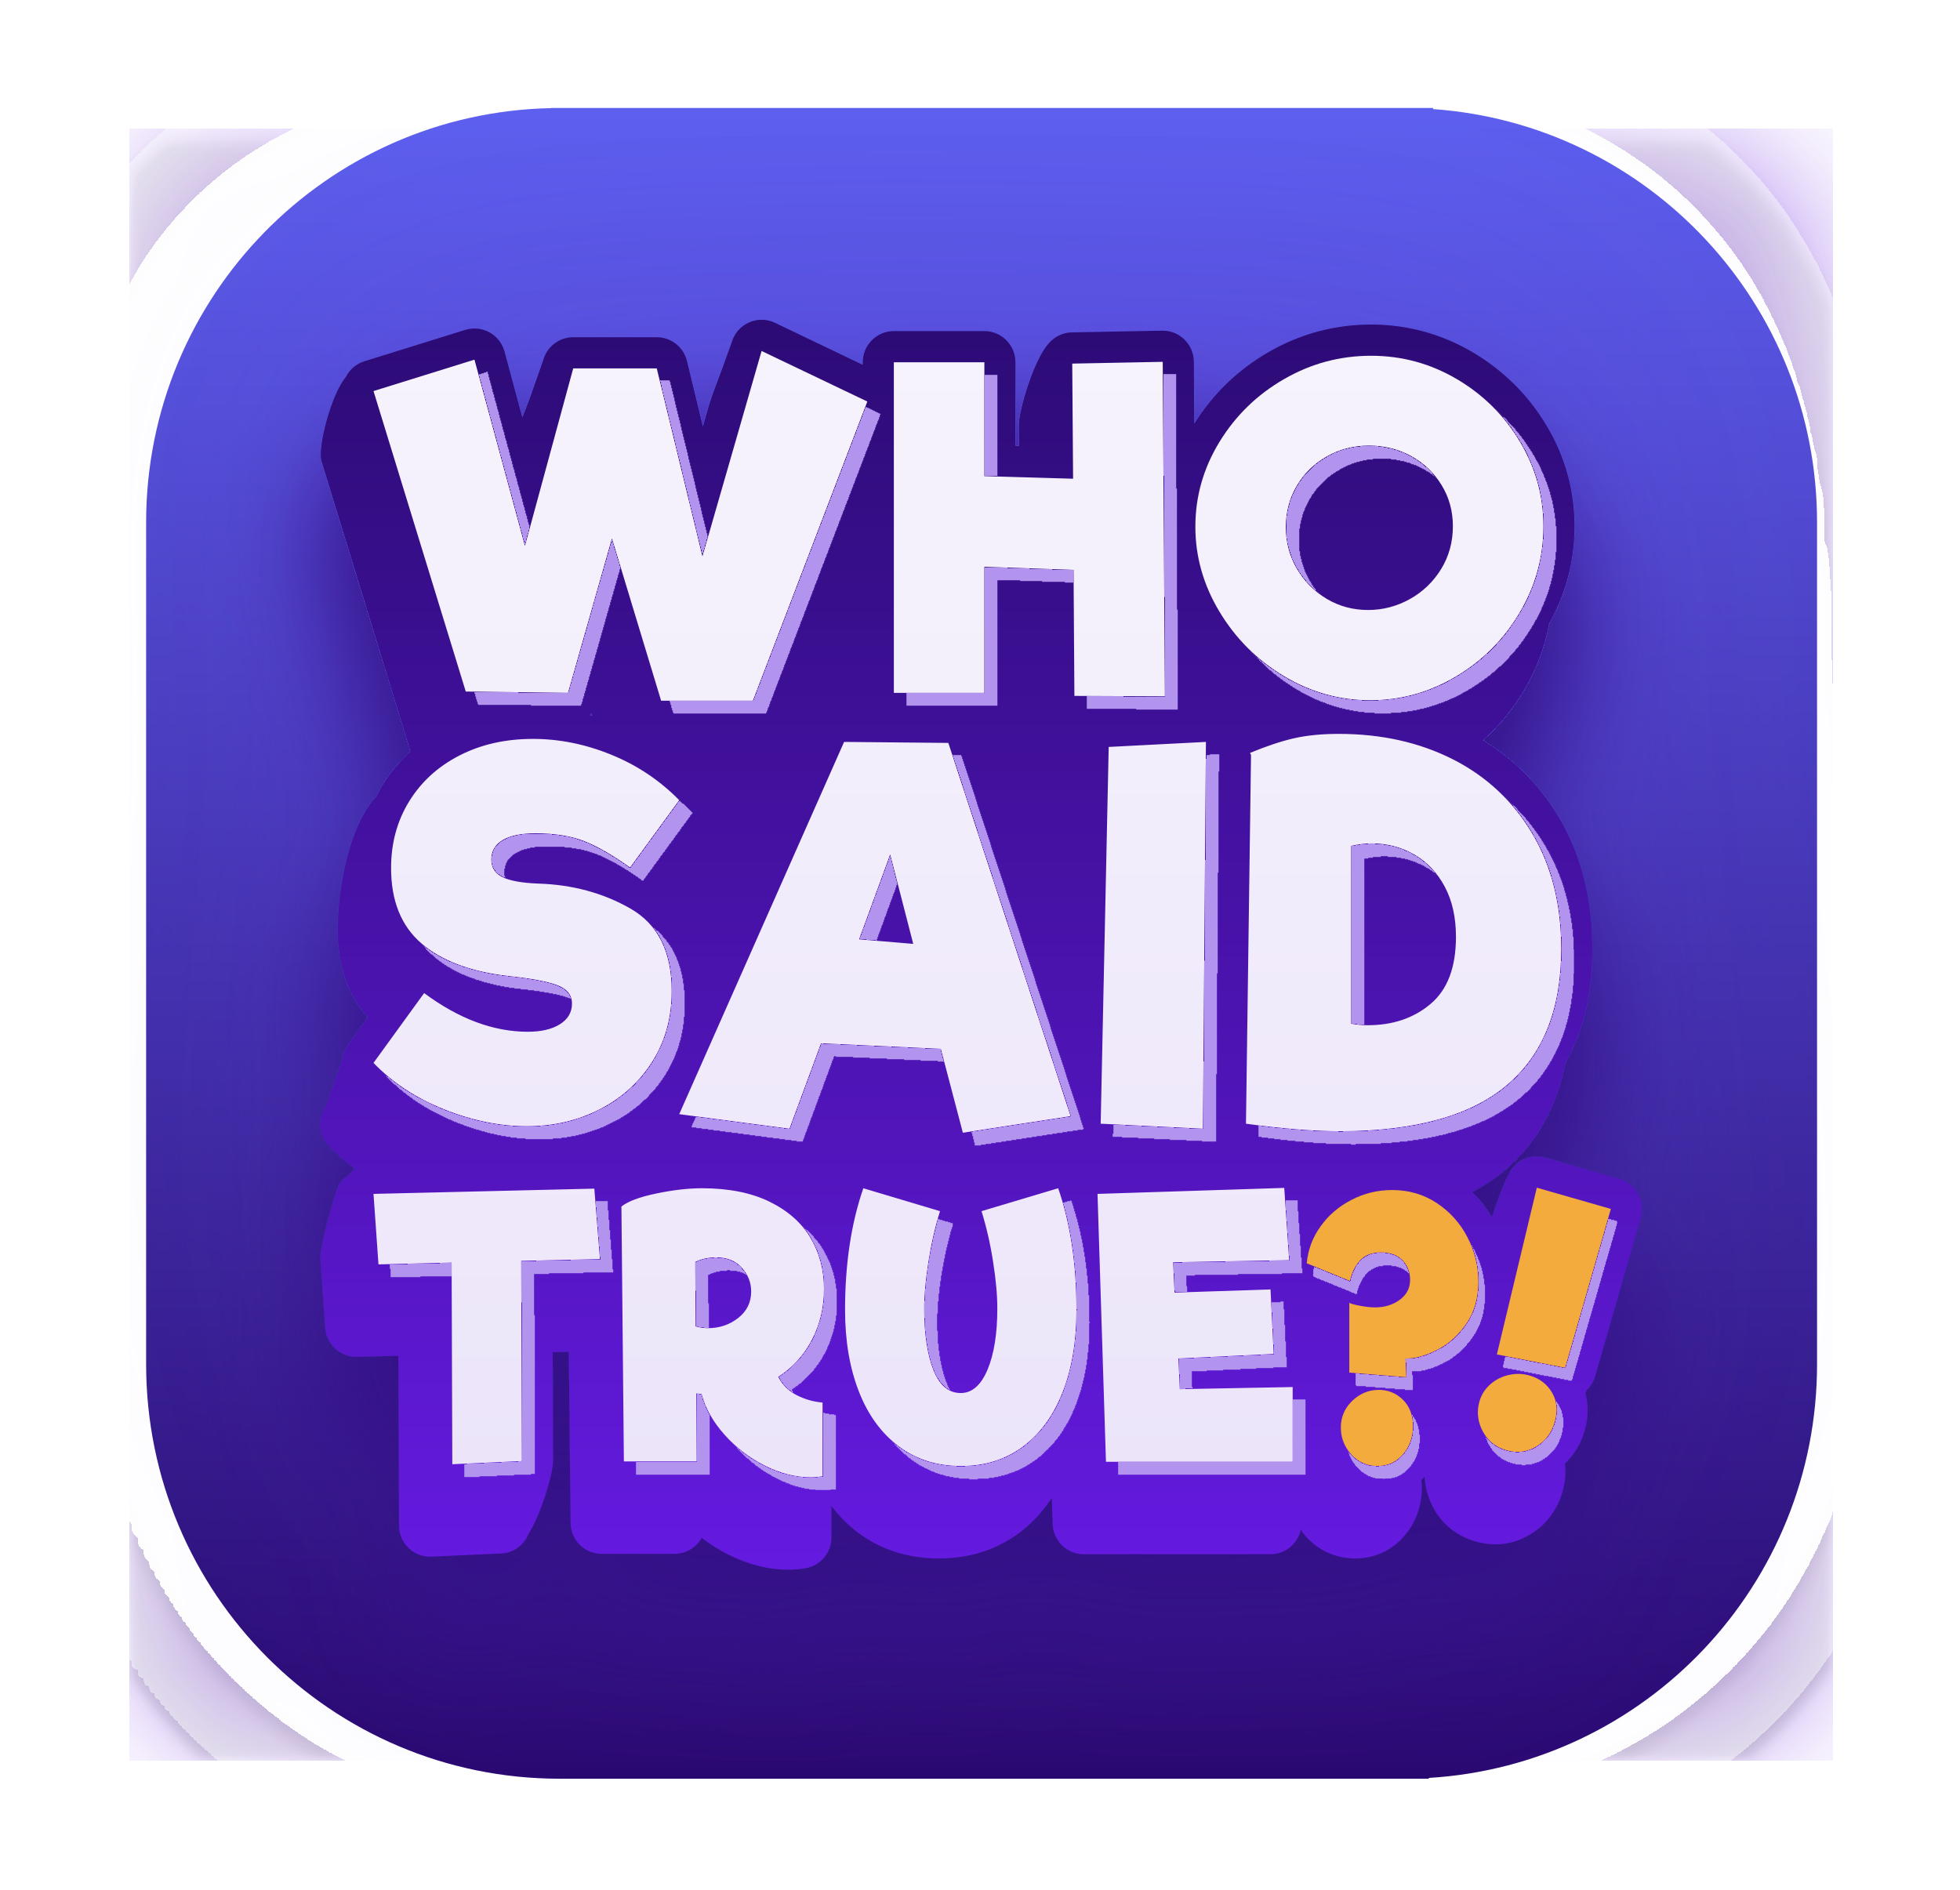
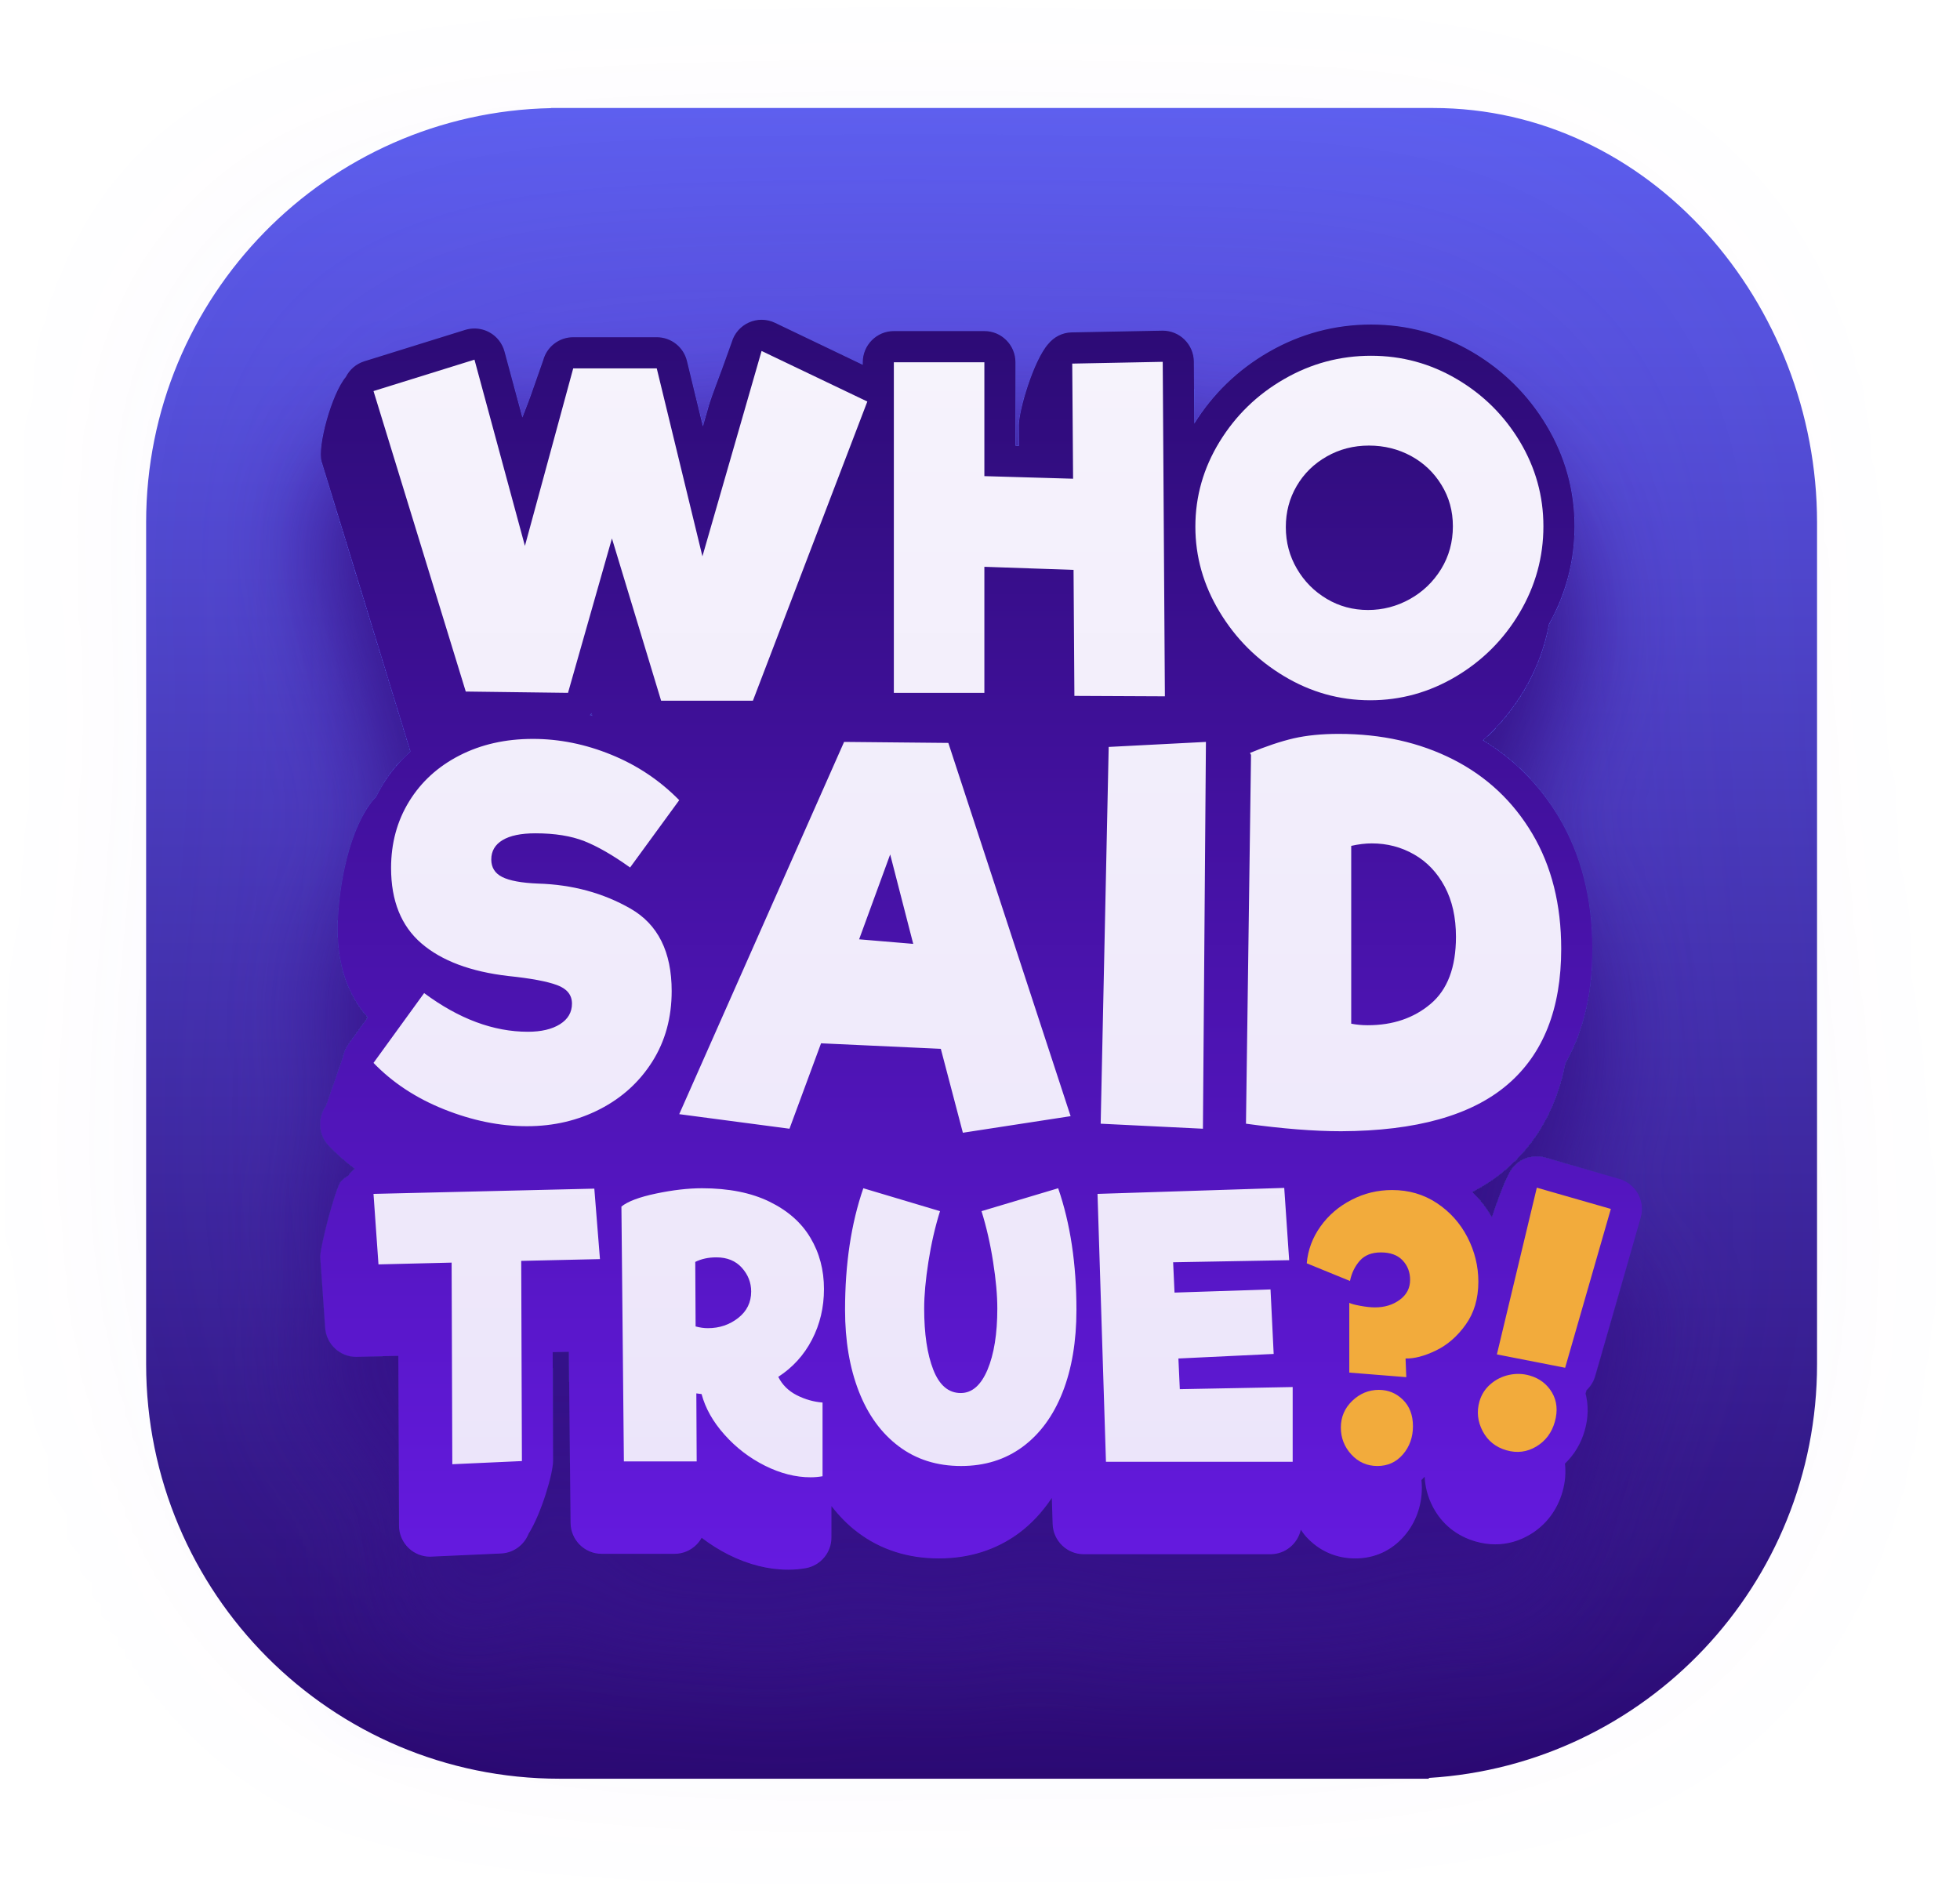
<svg xmlns="http://www.w3.org/2000/svg" width="617" height="595" viewBox="0 0 617 595" fill="none">
-   <path d="M451.126 34.346V34H173.515V34.04C102.851 35.465 46 93.324 46 164.499V429.494C46 501.575 104.272 560 176.172 560H449.798V559.749C517.979 555.625 572 498.885 572 429.494V164.499C572 95.574 518.669 39.127 451.126 34.346Z" fill="url(#paint0_linear)" />
+   <path d="M451.126 34H173.515V34.04C102.851 35.465 46 93.324 46 164.499V429.494C46 501.575 104.272 560 176.172 560H449.798V559.749C517.979 555.625 572 498.885 572 429.494V164.499C572 95.574 519.5 34 451.126 34Z" fill="url(#paint0_linear)" />
  <g filter="url(#filter0_dd)">
-     <g filter="url(#filter1_dd)">
-       <path d="M186.485 225.394C186.206 225.308 185.915 225.223 185.636 225.15C185.842 224.944 186.024 224.725 186.219 224.494L186.485 225.394ZM515.654 375.852C514.392 373.578 512.281 371.888 509.782 371.17L486.477 364.481C485.592 364.225 484.694 364.104 483.784 364.104C482.061 364.104 480.363 364.554 478.846 365.441C477.56 366.196 476.493 367.254 475.68 368.47C475.486 368.762 475.28 369.102 475.061 369.504C475.013 369.613 474.94 369.711 474.891 369.832C473.302 372.909 471.24 378.577 469.638 383.32C467.903 380.328 465.805 377.64 463.378 375.256C467.236 373.225 470.754 370.927 473.848 368.275C483.723 359.859 490.032 348.585 492.737 334.659C498.39 324.795 501.253 312.791 501.253 298.744C501.253 283.103 497.747 269.238 490.82 257.514C484.791 247.31 476.711 239.125 466.763 233.08C471.871 228.519 476.25 223.204 479.817 217.16C483.675 210.629 486.259 203.696 487.593 196.46C492.919 186.925 495.649 176.587 495.649 165.677C495.649 154.403 492.689 143.749 486.853 133.994C481.103 124.374 473.254 116.603 463.56 110.874C453.758 105.109 443.022 102.178 431.618 102.178C420.153 102.178 409.295 105.097 399.348 110.838C389.666 116.42 381.817 124.022 375.945 133.399L375.824 113.854C375.8 111.227 374.732 108.721 372.852 106.885C371.024 105.1 368.574 104.1 366.022 104.1C365.961 104.1 337.343 104.647 337.343 104.647C334.346 104.708 331.726 106.143 329.967 108.308C325.32 113.55 320.71 129.349 320.746 133.824L320.783 140.392L319.667 140.355V114.061C319.667 108.636 315.287 104.233 309.877 104.233H281.379C275.968 104.233 271.589 108.636 271.589 114.061V114.851L243.965 101.631C242.631 100.986 241.187 100.67 239.743 100.67C238.385 100.67 237.014 100.962 235.74 101.534C233.107 102.713 231.13 105 230.341 107.761L227.315 116.151C227.315 116.151 223.827 125.359 223.341 127.05L221.267 134.262L216.256 113.659C215.189 109.257 211.258 106.167 206.745 106.167H180.444C176.028 106.167 172.158 109.123 171.005 113.392L167.043 124.64C167.043 124.64 165.037 130.054 164.442 131.453L158.813 110.655C158.122 108.089 156.411 105.912 154.082 104.635C152.614 103.832 150.988 103.419 149.362 103.419C148.38 103.419 147.409 103.565 146.451 103.857L114.69 113.744C112.058 114.559 110.032 116.396 108.867 118.682C104.305 124.143 99.853 140.818 101.236 145.293L129.248 236.595C125.827 239.684 122.879 243.211 120.441 247.176C119.688 248.405 119.009 249.669 118.378 250.959C117.893 251.409 117.408 251.944 116.874 252.649C108.734 263.534 106.307 282.945 106.307 292.553C106.307 303.925 109.534 313.229 115.855 320.32L109.656 328.87C108.77 330.098 108.236 331.472 107.981 332.883L102.668 348.147C99.865 352.002 100.241 357.317 103.553 360.747C106.065 363.362 108.818 365.77 111.779 367.983C111.269 368.36 110.784 368.786 110.347 369.273C110.092 369.54 109.91 369.844 109.692 370.136C108.843 370.647 108.042 371.231 107.375 371.961C105.567 373.955 100.63 393.171 100.824 395.847L102.364 418.043C102.728 423.2 107.011 427.177 112.13 427.177C112.215 427.177 125.402 426.849 125.402 426.849L125.597 480.314C125.597 482.989 126.701 485.543 128.629 487.392C130.461 489.131 132.876 490.104 135.387 490.104C135.532 490.104 157.745 489.095 157.745 489.095C161.713 488.912 165.037 486.37 166.407 482.868C170.447 476.434 174.111 463.846 174.099 459.954L173.978 425.693L179.085 425.572L179.607 479.487C179.667 484.875 184.035 489.204 189.409 489.204H212.314C214.922 489.204 217.421 488.171 219.253 486.322C219.908 485.665 220.454 484.935 220.879 484.157C223.535 486.2 226.386 487.988 229.407 489.508C235.631 492.622 241.939 494.203 248.187 494.203C249.995 494.203 251.826 494.045 253.634 493.729C258.317 492.902 261.738 488.827 261.738 484.06V474.172C264.177 477.31 266.918 480.131 270.024 482.466C277.23 487.903 285.819 490.652 295.549 490.652C305.109 490.652 313.589 487.976 320.734 482.698C324.762 479.718 328.195 475.947 331.107 471.606L331.362 479.815C331.531 485.106 335.862 489.326 341.164 489.326H399.93C404.625 489.326 408.519 486.018 409.49 481.615C410.035 482.393 410.569 483.172 411.224 483.889C415.301 488.316 420.626 490.652 426.619 490.652C432.734 490.652 438.06 488.207 442.051 483.597C445.678 479.389 447.595 474.099 447.595 468.297C447.595 467.495 447.522 466.741 447.45 465.974C447.801 465.646 448.141 465.269 448.481 464.904C448.626 468.164 449.476 471.387 451.065 474.427C453.904 479.839 458.562 483.61 464.543 485.325C466.593 485.908 468.668 486.212 470.706 486.212C474.54 486.212 478.215 485.179 481.624 483.147C486.671 480.131 490.214 475.461 491.864 469.672C492.737 466.631 492.968 463.639 492.64 460.781C495.564 457.996 497.687 454.481 498.851 450.395C500.016 446.345 500.065 442.404 499.118 438.731L499.409 437.697C500.635 436.53 501.605 435.07 502.115 433.331L516.503 383.332C517.219 380.827 516.915 378.139 515.654 375.852Z" fill="url(#paint1_linear)" />
-     </g>
-     <g filter="url(#filter2_d)">
-       <path d="M239.743 110.497L273.032 126.417L237.013 220.602H208.116L192.636 169.52L178.806 218.133L146.62 217.719L117.577 123.121L149.362 113.233L165.242 171.868L180.443 115.982H206.745L221.121 175.151L239.743 110.497ZM338.216 219.094L337.949 179.42L309.876 178.447V218.133H281.379V114.061H309.876V149.903L337.803 150.717L337.536 114.474L366.021 113.915L366.701 219.227L338.216 219.094ZM443.81 188.615C447.91 186.329 451.198 183.166 453.673 179.141C456.135 175.115 457.361 170.627 457.361 165.677C457.361 160.922 456.184 156.592 453.794 152.712C451.428 148.82 448.238 145.78 444.222 143.578C440.194 141.389 435.766 140.282 430.926 140.282C426.097 140.282 421.669 141.426 417.654 143.712C413.626 145.999 410.472 149.088 408.203 152.98C405.91 156.872 404.77 161.201 404.77 165.957C404.77 170.724 405.935 175.091 408.264 179.068C410.593 183.057 413.723 186.207 417.654 188.542C421.572 190.877 425.903 192.045 430.659 192.045C435.317 192.045 439.697 190.902 443.81 188.615ZM404.151 212.842C395.708 207.77 388.962 201.02 383.891 192.592C378.82 184.176 376.297 175.249 376.297 165.823C376.297 156.3 378.82 147.409 383.891 139.115C388.962 130.832 395.732 124.24 404.224 119.351C412.716 114.45 421.839 112.005 431.617 112.005C441.298 112.005 450.288 114.45 458.598 119.351C466.908 124.24 473.52 130.808 478.458 139.042C483.383 147.288 485.858 156.166 485.858 165.677C485.858 175.395 483.359 184.456 478.385 192.872C473.411 201.288 466.726 207.989 458.319 212.988C449.924 217.975 440.934 220.468 431.338 220.468C421.669 220.468 412.595 217.926 404.151 212.842ZM139.827 349.266C130.995 345.739 123.582 340.862 117.577 334.635L133.518 312.657C144.461 320.782 155.343 324.832 166.177 324.832C170.374 324.832 173.747 324.041 176.27 322.46C178.793 320.879 180.055 318.714 180.055 315.966C180.055 313.229 178.478 311.283 175.324 310.128C172.17 308.96 167.074 308.011 160.026 307.282C148.137 305.907 139.014 302.478 132.657 297.005C126.288 291.519 123.109 283.614 123.109 273.276C123.109 265.468 125.002 258.487 128.787 252.321C132.572 246.154 137.861 241.326 144.643 237.848C151.424 234.369 159.128 232.63 167.754 232.63C176.064 232.63 184.289 234.284 192.442 237.617C200.594 240.937 207.715 245.704 213.818 251.919L198.35 273.118C192.89 269.214 188.074 266.453 183.925 264.811C179.764 263.182 174.644 262.355 168.542 262.355C164.017 262.355 160.572 263.072 158.206 264.495C155.84 265.918 154.651 267.949 154.651 270.588C154.651 273.118 155.804 274.967 158.121 276.122C160.438 277.278 164.175 277.971 169.331 278.178C180.164 278.494 189.882 281.133 198.52 286.083C207.133 291.045 211.44 299.68 211.44 312.025C211.44 320.344 209.426 327.739 205.386 334.16C201.334 340.594 195.838 345.605 188.899 349.181C181.948 352.768 174.28 354.569 165.861 354.569C157.345 354.569 148.658 352.793 139.827 349.266ZM270.448 295.728L287.481 297.163L280.226 269.007L270.448 295.728ZM303.107 356.624L296.167 330.208L258.462 328.468L248.526 355.359L213.818 350.774L265.717 233.579L298.533 233.895L337.027 351.406L303.107 356.624ZM346.489 353.778L349.013 235.16L379.621 233.579L378.675 355.359L346.489 353.778ZM450.361 316.051C455.674 311.575 458.331 304.533 458.331 294.937C458.331 288.819 457.154 283.553 454.789 279.126C452.423 274.699 449.208 271.318 445.156 269.007C441.104 266.684 436.664 265.529 431.836 265.529C429.834 265.529 427.674 265.784 425.357 266.307V322.29C427.044 322.618 428.778 322.776 430.574 322.776C438.459 322.776 445.059 320.539 450.361 316.051ZM457.47 239.112C468.036 244.5 476.335 252.296 482.388 262.513C488.442 272.741 491.463 284.818 491.463 298.744C491.463 317.608 485.809 331.874 474.503 341.506C463.196 351.163 445.763 356.052 422.203 356.15C413.687 356.15 403.69 355.359 392.226 353.778L393.815 237.69L393.5 237.045C398.546 234.953 403.12 233.421 407.22 232.46C411.321 231.523 416.064 231.049 421.414 231.049C434.881 231.049 446.891 233.737 457.47 239.112ZM188.863 396.407L164.078 396.966L164.296 459.991L142.386 460.988L142.168 397.513L119.142 398.073L117.577 375.877L187.091 374.223L188.863 396.407ZM218.974 417.605C220.308 417.97 221.594 418.153 222.843 418.153C226.459 418.153 229.649 417.082 232.379 414.942C235.109 412.801 236.467 410.016 236.467 406.611C236.467 403.801 235.485 401.308 233.532 399.131C231.578 396.954 228.897 395.859 225.512 395.859C223.001 395.859 220.793 396.334 218.864 397.294L218.974 417.605ZM250.795 439.242C253.427 440.58 256.133 441.346 258.935 441.565V464.77C257.686 464.989 256.424 465.099 255.174 465.099C250.455 465.099 245.663 463.882 240.774 461.438C235.909 458.993 231.663 455.734 228.06 451.672C224.433 447.609 222.043 443.353 220.854 438.901L219.204 438.682L219.313 460.1H196.396L195.62 379.866C197.61 378.248 201.249 376.874 206.526 375.767C211.804 374.66 216.62 374.101 220.975 374.101C229.383 374.101 236.467 375.512 242.218 378.321C247.98 381.131 252.287 384.925 255.114 389.693C257.965 394.461 259.384 399.848 259.384 405.832C259.384 411.609 258.122 416.924 255.611 421.765C253.1 426.618 249.57 430.509 244.996 433.477C246.246 435.982 248.187 437.904 250.795 439.242ZM282.907 455.333C277.4 451.185 273.214 445.42 270.339 438.013C267.464 430.619 266.02 422.081 266.02 412.388C266.02 397.963 267.937 385.193 271.77 374.101L295.912 381.313C294.36 386.275 293.146 391.578 292.261 397.246C291.375 402.901 290.926 407.803 290.926 411.95C290.926 419.928 291.885 426.374 293.802 431.251C295.718 436.141 298.594 438.573 302.439 438.573C305.982 438.573 308.784 436.141 310.859 431.251C312.909 426.374 313.952 419.928 313.952 411.95C313.952 407.803 313.516 402.901 312.618 397.246C311.744 391.578 310.519 386.275 308.978 381.313L333.108 374.101C336.942 385.193 338.859 397.963 338.859 412.388C338.859 422.3 337.403 430.959 334.491 438.354C331.567 445.749 327.382 451.465 321.923 455.503C316.464 459.528 310.009 461.547 302.548 461.547C294.954 461.547 288.403 459.48 282.907 455.333ZM371.396 437.357L406.929 436.688V460.222H348.151L345.495 375.877L404.272 373.991L405.825 396.747L369.297 397.404L369.734 406.951L399.954 405.954L400.948 426.265L370.959 427.7L371.396 437.357Z" fill="url(#paint2_linear)" />
-     </g>
-     <g filter="url(#filter3_d)">
-       <path d="M425.418 457.948C423.21 455.539 422.094 452.706 422.094 449.458C422.094 446.126 423.295 443.316 425.697 441.018C428.087 438.731 430.877 437.576 434.044 437.576C437.004 437.576 439.527 438.622 441.638 440.689C443.737 442.757 444.792 445.542 444.792 449.008C444.792 452.487 443.737 455.442 441.638 457.887C439.527 460.331 436.858 461.547 433.607 461.547C430.368 461.547 427.626 460.343 425.418 457.948ZM442.694 433.574L424.751 432.139V410.174C425.273 410.466 426.413 410.782 428.184 411.111C429.968 411.439 431.508 411.609 432.831 411.609C435.864 411.609 438.46 410.819 440.631 409.226C442.803 407.632 443.895 405.54 443.895 402.95C443.895 400.517 443.106 398.462 441.529 396.796C439.94 395.13 437.659 394.303 434.711 394.303C431.836 394.303 429.616 395.166 428.075 396.905C426.522 398.644 425.491 400.773 424.969 403.29L411.358 397.732C411.734 393.524 413.165 389.657 415.676 386.142C418.176 382.627 421.427 379.83 425.418 377.774C429.397 375.694 433.68 374.661 438.253 374.661C443.494 374.661 448.177 376.035 452.314 378.771C456.439 381.508 459.654 385.096 461.947 389.523C464.227 393.962 465.38 398.62 465.38 403.509C465.38 408.836 464.045 413.349 461.388 417.046C458.744 420.755 455.602 423.468 451.986 425.207C448.359 426.946 445.193 427.773 442.463 427.7L442.694 433.574ZM466.739 450.577C465.149 447.549 464.81 444.423 465.72 441.224C466.338 439.084 467.479 437.284 469.165 435.812C470.863 434.328 472.804 433.355 475.025 432.869C477.22 432.395 479.392 432.443 481.527 433.064C484.645 433.951 486.986 435.751 488.576 438.427C490.141 441.115 490.432 444.192 489.437 447.683C488.466 451.088 486.525 453.678 483.614 455.418C480.69 457.157 477.56 457.558 474.224 456.597C470.827 455.624 468.328 453.606 466.739 450.577ZM471.215 426.411L483.784 373.919L507.088 380.608L492.7 430.619L471.215 426.411Z" fill="#F2AB3C" />
-     </g>
+     <path d="M186.485 225.394C186.206 225.308 185.915 225.223 185.636 225.15C185.842 224.944 186.024 224.725 186.219 224.494L186.485 225.394ZM515.654 375.852C514.392 373.578 512.281 371.888 509.782 371.17L486.477 364.481C485.592 364.225 484.694 364.104 483.784 364.104C482.061 364.104 480.363 364.554 478.846 365.441C477.56 366.196 476.493 367.254 475.68 368.47C475.486 368.762 475.28 369.102 475.061 369.504C475.013 369.613 474.94 369.711 474.891 369.832C473.302 372.909 471.24 378.577 469.638 383.32C467.903 380.328 465.805 377.64 463.378 375.256C467.236 373.225 470.754 370.927 473.848 368.275C483.723 359.859 490.032 348.585 492.737 334.659C498.39 324.795 501.253 312.791 501.253 298.744C501.253 283.103 497.747 269.238 490.82 257.514C484.791 247.31 476.711 239.125 466.763 233.08C471.871 228.519 476.25 223.204 479.817 217.16C483.675 210.629 486.259 203.696 487.593 196.46C492.919 186.925 495.649 176.587 495.649 165.677C495.649 154.403 492.689 143.749 486.853 133.994C481.103 124.374 473.254 116.603 463.56 110.874C453.758 105.109 443.022 102.178 431.618 102.178C420.153 102.178 409.295 105.097 399.348 110.838C389.666 116.42 381.817 124.022 375.945 133.399L375.824 113.854C375.8 111.227 374.732 108.721 372.852 106.885C371.024 105.1 368.574 104.1 366.022 104.1C365.961 104.1 337.343 104.647 337.343 104.647C334.346 104.708 331.726 106.143 329.967 108.308C325.32 113.55 320.71 129.349 320.746 133.824L320.783 140.392L319.667 140.355V114.061C319.667 108.636 315.287 104.233 309.877 104.233H281.379C275.968 104.233 271.589 108.636 271.589 114.061V114.851L243.965 101.631C242.631 100.986 241.187 100.67 239.743 100.67C238.385 100.67 237.014 100.962 235.74 101.534C233.107 102.713 231.13 105 230.341 107.761L227.315 116.151C227.315 116.151 223.827 125.359 223.341 127.05L221.267 134.262L216.256 113.659C215.189 109.257 211.258 106.167 206.745 106.167H180.444C176.028 106.167 172.158 109.123 171.005 113.392L167.043 124.64C167.043 124.64 165.037 130.054 164.442 131.453L158.813 110.655C158.122 108.089 156.411 105.912 154.082 104.635C152.614 103.832 150.988 103.419 149.362 103.419C148.38 103.419 147.409 103.565 146.451 103.857L114.69 113.744C112.058 114.559 110.032 116.396 108.867 118.682C104.305 124.143 99.853 140.818 101.236 145.293L129.248 236.595C125.827 239.684 122.879 243.211 120.441 247.176C119.688 248.405 119.009 249.669 118.378 250.959C117.893 251.409 117.408 251.944 116.874 252.649C108.734 263.534 106.307 282.945 106.307 292.553C106.307 303.925 109.534 313.229 115.855 320.32L109.656 328.87C108.77 330.098 108.236 331.472 107.981 332.883L102.668 348.147C99.865 352.002 100.241 357.317 103.553 360.747C106.065 363.362 108.818 365.77 111.779 367.983C111.269 368.36 110.784 368.786 110.347 369.273C110.092 369.54 109.91 369.844 109.692 370.136C108.843 370.647 108.042 371.231 107.375 371.961C105.567 373.955 100.63 393.171 100.824 395.847L102.364 418.043C102.728 423.2 107.011 427.177 112.13 427.177C112.215 427.177 125.402 426.849 125.402 426.849L125.597 480.314C125.597 482.989 126.701 485.543 128.629 487.392C130.461 489.131 132.876 490.104 135.387 490.104C135.532 490.104 157.745 489.095 157.745 489.095C161.713 488.912 165.037 486.37 166.407 482.868C170.447 476.434 174.111 463.846 174.099 459.954L173.978 425.693L179.085 425.572L179.607 479.487C179.667 484.875 184.035 489.204 189.409 489.204H212.314C214.922 489.204 217.421 488.171 219.253 486.322C219.908 485.665 220.454 484.935 220.879 484.157C223.535 486.2 226.386 487.988 229.407 489.508C235.631 492.622 241.939 494.203 248.187 494.203C249.995 494.203 251.826 494.045 253.634 493.729C258.317 492.902 261.738 488.827 261.738 484.06V474.172C264.177 477.31 266.918 480.131 270.024 482.466C277.23 487.903 285.819 490.652 295.549 490.652C305.109 490.652 313.589 487.976 320.734 482.698C324.762 479.718 328.195 475.947 331.107 471.606L331.362 479.815C331.531 485.106 335.862 489.326 341.164 489.326H399.93C404.625 489.326 408.519 486.018 409.49 481.615C410.035 482.393 410.569 483.172 411.224 483.889C415.301 488.316 420.626 490.652 426.619 490.652C432.734 490.652 438.06 488.207 442.051 483.597C445.678 479.389 447.595 474.099 447.595 468.297C447.595 467.495 447.522 466.741 447.45 465.974C447.801 465.646 448.141 465.269 448.481 464.904C448.626 468.164 449.476 471.387 451.065 474.427C453.904 479.839 458.562 483.61 464.543 485.325C466.593 485.908 468.668 486.212 470.706 486.212C474.54 486.212 478.215 485.179 481.624 483.147C486.671 480.131 490.214 475.461 491.864 469.672C492.737 466.631 492.968 463.639 492.64 460.781C495.564 457.996 497.687 454.481 498.851 450.395C500.016 446.345 500.065 442.404 499.118 438.731L499.409 437.697C500.635 436.53 501.605 435.07 502.115 433.331L516.503 383.332C517.219 380.827 516.915 378.139 515.654 375.852Z" fill="url(#paint1_linear)" />
  </g>
+   <path d="M239.743 110.497L273.032 126.417L237.013 220.602H208.116L192.636 169.52L178.806 218.133L146.62 217.719L117.577 123.121L149.362 113.233L165.242 171.868L180.443 115.982H206.745L221.121 175.151L239.743 110.497ZM338.216 219.094L337.949 179.42L309.876 178.447V218.133H281.379V114.061H309.876V149.903L337.803 150.717L337.536 114.474L366.021 113.915L366.701 219.227L338.216 219.094ZM443.81 188.615C447.91 186.329 451.198 183.166 453.673 179.141C456.135 175.115 457.361 170.627 457.361 165.677C457.361 160.922 456.184 156.592 453.794 152.712C451.428 148.82 448.238 145.78 444.222 143.578C440.194 141.389 435.766 140.282 430.926 140.282C426.097 140.282 421.669 141.426 417.654 143.712C413.626 145.999 410.472 149.088 408.203 152.98C405.91 156.872 404.77 161.201 404.77 165.957C404.77 170.724 405.935 175.091 408.264 179.068C410.593 183.057 413.723 186.207 417.654 188.542C421.572 190.877 425.903 192.045 430.659 192.045C435.317 192.045 439.697 190.902 443.81 188.615ZM404.151 212.842C395.708 207.77 388.962 201.02 383.891 192.592C378.82 184.176 376.297 175.249 376.297 165.823C376.297 156.3 378.82 147.409 383.891 139.115C388.962 130.832 395.732 124.24 404.224 119.351C412.716 114.45 421.839 112.005 431.617 112.005C441.298 112.005 450.288 114.45 458.598 119.351C466.908 124.24 473.52 130.808 478.458 139.042C483.383 147.288 485.858 156.166 485.858 165.677C485.858 175.395 483.359 184.456 478.385 192.872C473.411 201.288 466.726 207.989 458.319 212.988C449.924 217.975 440.934 220.468 431.338 220.468C421.669 220.468 412.595 217.926 404.151 212.842ZM139.827 349.266C130.995 345.739 123.582 340.862 117.577 334.635L133.518 312.657C144.461 320.782 155.343 324.832 166.177 324.832C170.374 324.832 173.747 324.041 176.27 322.46C178.793 320.879 180.055 318.714 180.055 315.966C180.055 313.229 178.478 311.283 175.324 310.128C172.17 308.96 167.074 308.011 160.026 307.282C148.137 305.907 139.014 302.478 132.657 297.005C126.288 291.519 123.109 283.614 123.109 273.276C123.109 265.468 125.002 258.487 128.787 252.321C132.572 246.154 137.861 241.326 144.643 237.848C151.424 234.369 159.128 232.63 167.754 232.63C176.064 232.63 184.289 234.284 192.442 237.617C200.594 240.937 207.715 245.704 213.818 251.919L198.35 273.118C192.89 269.214 188.074 266.453 183.925 264.811C179.764 263.182 174.644 262.355 168.542 262.355C164.017 262.355 160.572 263.072 158.206 264.495C155.84 265.918 154.651 267.949 154.651 270.588C154.651 273.118 155.804 274.967 158.121 276.122C160.438 277.278 164.175 277.971 169.331 278.178C180.164 278.494 189.882 281.133 198.52 286.083C207.133 291.045 211.44 299.68 211.44 312.025C211.44 320.344 209.426 327.739 205.386 334.16C201.334 340.594 195.838 345.605 188.899 349.181C181.948 352.768 174.28 354.569 165.861 354.569C157.345 354.569 148.658 352.793 139.827 349.266ZM270.448 295.728L287.481 297.163L280.226 269.007L270.448 295.728ZM303.107 356.624L296.167 330.208L258.462 328.468L248.526 355.359L213.818 350.774L265.717 233.579L298.533 233.895L337.027 351.406L303.107 356.624ZM346.489 353.778L349.013 235.16L379.621 233.579L378.675 355.359L346.489 353.778ZM450.361 316.051C455.674 311.575 458.331 304.533 458.331 294.937C458.331 288.819 457.154 283.553 454.789 279.126C452.423 274.699 449.208 271.318 445.156 269.007C441.104 266.684 436.664 265.529 431.836 265.529C429.834 265.529 427.674 265.784 425.357 266.307V322.29C427.044 322.618 428.778 322.776 430.574 322.776C438.459 322.776 445.059 320.539 450.361 316.051ZM457.47 239.112C468.036 244.5 476.335 252.296 482.388 262.513C488.442 272.741 491.463 284.818 491.463 298.744C491.463 317.608 485.809 331.874 474.503 341.506C463.196 351.163 445.763 356.052 422.203 356.15C413.687 356.15 403.69 355.359 392.226 353.778L393.815 237.69L393.5 237.045C398.546 234.953 403.12 233.421 407.22 232.46C411.321 231.523 416.064 231.049 421.414 231.049C434.881 231.049 446.891 233.737 457.47 239.112ZM188.863 396.407L164.078 396.966L164.296 459.991L142.386 460.988L142.168 397.513L119.142 398.073L117.577 375.877L187.091 374.223L188.863 396.407ZM218.974 417.605C220.308 417.97 221.594 418.153 222.843 418.153C226.459 418.153 229.649 417.082 232.379 414.942C235.109 412.801 236.467 410.016 236.467 406.611C236.467 403.801 235.485 401.308 233.532 399.131C231.578 396.954 228.897 395.859 225.512 395.859C223.001 395.859 220.793 396.334 218.864 397.294L218.974 417.605ZM250.795 439.242C253.427 440.58 256.133 441.346 258.935 441.565V464.77C257.686 464.989 256.424 465.099 255.174 465.099C250.455 465.099 245.663 463.882 240.774 461.438C235.909 458.993 231.663 455.734 228.06 451.672C224.433 447.609 222.043 443.353 220.854 438.901L219.204 438.682L219.313 460.1H196.396L195.62 379.866C197.61 378.248 201.249 376.874 206.526 375.767C211.804 374.66 216.62 374.101 220.975 374.101C229.383 374.101 236.467 375.512 242.218 378.321C247.98 381.131 252.287 384.925 255.114 389.693C257.965 394.461 259.384 399.848 259.384 405.832C259.384 411.609 258.122 416.924 255.611 421.765C253.1 426.618 249.57 430.509 244.996 433.477C246.246 435.982 248.187 437.904 250.795 439.242ZM282.907 455.333C277.4 451.185 273.214 445.42 270.339 438.013C267.464 430.619 266.02 422.081 266.02 412.388C266.02 397.963 267.937 385.193 271.77 374.101L295.912 381.313C294.36 386.275 293.146 391.578 292.261 397.246C291.375 402.901 290.926 407.803 290.926 411.95C290.926 419.928 291.885 426.374 293.802 431.251C295.718 436.141 298.594 438.573 302.439 438.573C305.982 438.573 308.784 436.141 310.859 431.251C312.909 426.374 313.952 419.928 313.952 411.95C313.952 407.803 313.516 402.901 312.618 397.246C311.744 391.578 310.519 386.275 308.978 381.313L333.108 374.101C336.942 385.193 338.859 397.963 338.859 412.388C338.859 422.3 337.403 430.959 334.491 438.354C331.567 445.749 327.382 451.465 321.923 455.503C316.464 459.528 310.009 461.547 302.548 461.547C294.954 461.547 288.403 459.48 282.907 455.333ZM371.396 437.357L406.929 436.688V460.222H348.151L345.495 375.877L404.272 373.991L405.825 396.747L369.297 397.404L369.734 406.951L399.954 405.954L400.948 426.265L370.959 427.7L371.396 437.357Z" fill="url(#paint2_linear)" />
+   <path d="M425.418 457.948C423.21 455.539 422.094 452.706 422.094 449.458C422.094 446.126 423.295 443.316 425.697 441.018C428.087 438.731 430.877 437.576 434.044 437.576C437.004 437.576 439.527 438.622 441.638 440.689C443.737 442.757 444.792 445.542 444.792 449.008C444.792 452.487 443.737 455.442 441.638 457.887C439.527 460.331 436.858 461.547 433.607 461.547C430.368 461.547 427.626 460.343 425.418 457.948ZM442.694 433.574L424.751 432.139V410.174C425.273 410.466 426.413 410.782 428.184 411.111C429.968 411.439 431.508 411.609 432.831 411.609C435.864 411.609 438.46 410.819 440.631 409.226C442.803 407.632 443.895 405.54 443.895 402.95C443.895 400.517 443.106 398.462 441.529 396.796C439.94 395.13 437.659 394.303 434.711 394.303C431.836 394.303 429.616 395.166 428.075 396.905C426.522 398.644 425.491 400.773 424.969 403.29L411.358 397.732C411.734 393.524 413.165 389.657 415.676 386.142C418.176 382.627 421.427 379.83 425.418 377.774C429.397 375.694 433.68 374.661 438.253 374.661C443.494 374.661 448.177 376.035 452.314 378.771C456.439 381.508 459.654 385.096 461.947 389.523C464.227 393.962 465.38 398.62 465.38 403.509C465.38 408.836 464.045 413.349 461.388 417.046C458.744 420.755 455.602 423.468 451.986 425.207C448.359 426.946 445.193 427.773 442.463 427.7L442.694 433.574ZM466.739 450.577C465.149 447.549 464.81 444.423 465.72 441.224C466.338 439.084 467.479 437.284 469.165 435.812C470.863 434.328 472.804 433.355 475.025 432.869C477.22 432.395 479.392 432.443 481.527 433.064C484.645 433.951 486.986 435.751 488.576 438.427C490.141 441.115 490.432 444.192 489.437 447.683C488.466 451.088 486.525 453.678 483.614 455.418C480.69 457.157 477.56 457.558 474.224 456.597C470.827 455.624 468.328 453.606 466.739 450.577ZM471.215 426.411L483.784 373.919L507.088 380.608L492.7 430.619L471.215 426.411Z" fill="#F2AB3C" />
  <defs>
-     <filter id="filter0_dd" x="40.793" y="40.67" width="536.089" height="513.533" filterUnits="userSpaceOnUse" color-interpolation-filters="sRGB">
-       <feFlood flood-opacity="0" result="BackgroundImageFix" />
-       <feColorMatrix in="SourceAlpha" type="matrix" values="0 0 0 0 0 0 0 0 0 0 0 0 0 0 0 0 0 0 127 0" result="hardAlpha" />
-       <feOffset />
-       <feGaussianBlur stdDeviation="30" />
-       <feComposite in2="hardAlpha" operator="out" />
-       <feColorMatrix type="matrix" values="0 0 0 0 0.459 0 0 0 0 0.192 0 0 0 0 0.894 0 0 0 1 0" />
-       <feBlend mode="normal" in2="BackgroundImageFix" result="effect1_dropShadow" />
-       <feColorMatrix in="SourceAlpha" type="matrix" values="0 0 0 0 0 0 0 0 0 0 0 0 0 0 0 0 0 0 127 0" result="hardAlpha" />
-       <feOffset dy="4" />
-       <feGaussianBlur stdDeviation="2" />
-       <feComposite in2="hardAlpha" operator="out" />
-       <feColorMatrix type="matrix" values="0 0 0 0 0 0 0 0 0 0 0 0 0 0 0 0 0 0 0.25 0" />
-       <feBlend mode="normal" in2="effect1_dropShadow" result="effect2_dropShadow" />
-       <feBlend mode="normal" in="SourceGraphic" in2="effect2_dropShadow" result="shape" />
-     </filter>
-     <filter id="filter1_dd" x="0.793" y="0.67" width="616.089" height="593.533" filterUnits="userSpaceOnUse" color-interpolation-filters="sRGB">
+     <filter id="filter0_dd" x="0.793" y="0.67" width="616.089" height="593.533" filterUnits="userSpaceOnUse" color-interpolation-filters="sRGB">
      <feFlood flood-opacity="0" result="BackgroundImageFix" />
      <feColorMatrix in="SourceAlpha" type="matrix" values="0 0 0 0 0 0 0 0 0 0 0 0 0 0 0 0 0 0 127 0" result="hardAlpha" />
      <feOffset />
      <feGaussianBlur stdDeviation="50" />
      <feComposite in2="hardAlpha" operator="out" />
      <feColorMatrix type="matrix" values="0 0 0 0 0.451 0 0 0 0 0.188 0 0 0 0 0.882 0 0 0 0.2 0" />
      <feBlend mode="normal" in2="BackgroundImageFix" result="effect1_dropShadow" />
      <feColorMatrix in="SourceAlpha" type="matrix" values="0 0 0 0 0 0 0 0 0 0 0 0 0 0 0 0 0 0 127 0" result="hardAlpha" />
      <feOffset dy="30" />
      <feGaussianBlur stdDeviation="16" />
      <feComposite in2="hardAlpha" operator="out" />
      <feColorMatrix type="matrix" values="0 0 0 0 0.206 0 0 0 0 0.066 0 0 0 0 0.534 0 0 0 1 0" />
      <feBlend mode="normal" in2="effect1_dropShadow" result="effect2_dropShadow" />
      <feBlend mode="normal" in="SourceGraphic" in2="effect2_dropShadow" result="shape" />
    </filter>
-     <filter id="filter2_d" x="117.577" y="110.497" width="377.886" height="358.602" filterUnits="userSpaceOnUse" color-interpolation-filters="sRGB">
-       <feFlood flood-opacity="0" result="BackgroundImageFix" />
-       <feColorMatrix in="SourceAlpha" type="matrix" values="0 0 0 0 0 0 0 0 0 0 0 0 0 0 0 0 0 0 127 0" result="hardAlpha" />
-       <feOffset dx="4" dy="4" />
-       <feComposite in2="hardAlpha" operator="out" />
-       <feColorMatrix type="matrix" values="0 0 0 0 0.699 0 0 0 0 0.58 0 0 0 0 0.937 0 0 0 1 0" />
-       <feBlend mode="normal" in2="BackgroundImageFix" result="effect1_dropShadow" />
-       <feBlend mode="normal" in="SourceGraphic" in2="effect1_dropShadow" result="shape" />
-     </filter>
-     <filter id="filter3_d" x="411.358" y="373.919" width="97.731" height="91.629" filterUnits="userSpaceOnUse" color-interpolation-filters="sRGB">
-       <feFlood flood-opacity="0" result="BackgroundImageFix" />
-       <feColorMatrix in="SourceAlpha" type="matrix" values="0 0 0 0 0 0 0 0 0 0 0 0 0 0 0 0 0 0 127 0" result="hardAlpha" />
-       <feOffset dx="2" dy="4" />
-       <feComposite in2="hardAlpha" operator="out" />
-       <feColorMatrix type="matrix" values="0 0 0 0 0.699 0 0 0 0 0.58 0 0 0 0 0.937 0 0 0 1 0" />
-       <feBlend mode="normal" in2="BackgroundImageFix" result="effect1_dropShadow" />
-       <feBlend mode="normal" in="SourceGraphic" in2="effect1_dropShadow" result="shape" />
-     </filter>
    <linearGradient id="paint0_linear" x1="309" y1="560" x2="309" y2="34" gradientUnits="userSpaceOnUse">
      <stop stop-color="#2A0871" />
      <stop offset="1" stop-color="#5D5FEF" />
    </linearGradient>
    <linearGradient id="paint1_linear" x1="308.838" y1="494.203" x2="308.838" y2="100.67" gradientUnits="userSpaceOnUse">
      <stop stop-color="#651AE0" />
      <stop offset="1" stop-color="#2C0B75" />
    </linearGradient>
    <linearGradient id="paint2_linear" x1="304.52" y1="465.099" x2="304.52" y2="110.497" gradientUnits="userSpaceOnUse">
      <stop stop-color="#ECE5FA" />
      <stop offset="1" stop-color="#F6F3FC" />
    </linearGradient>
  </defs>
</svg>
